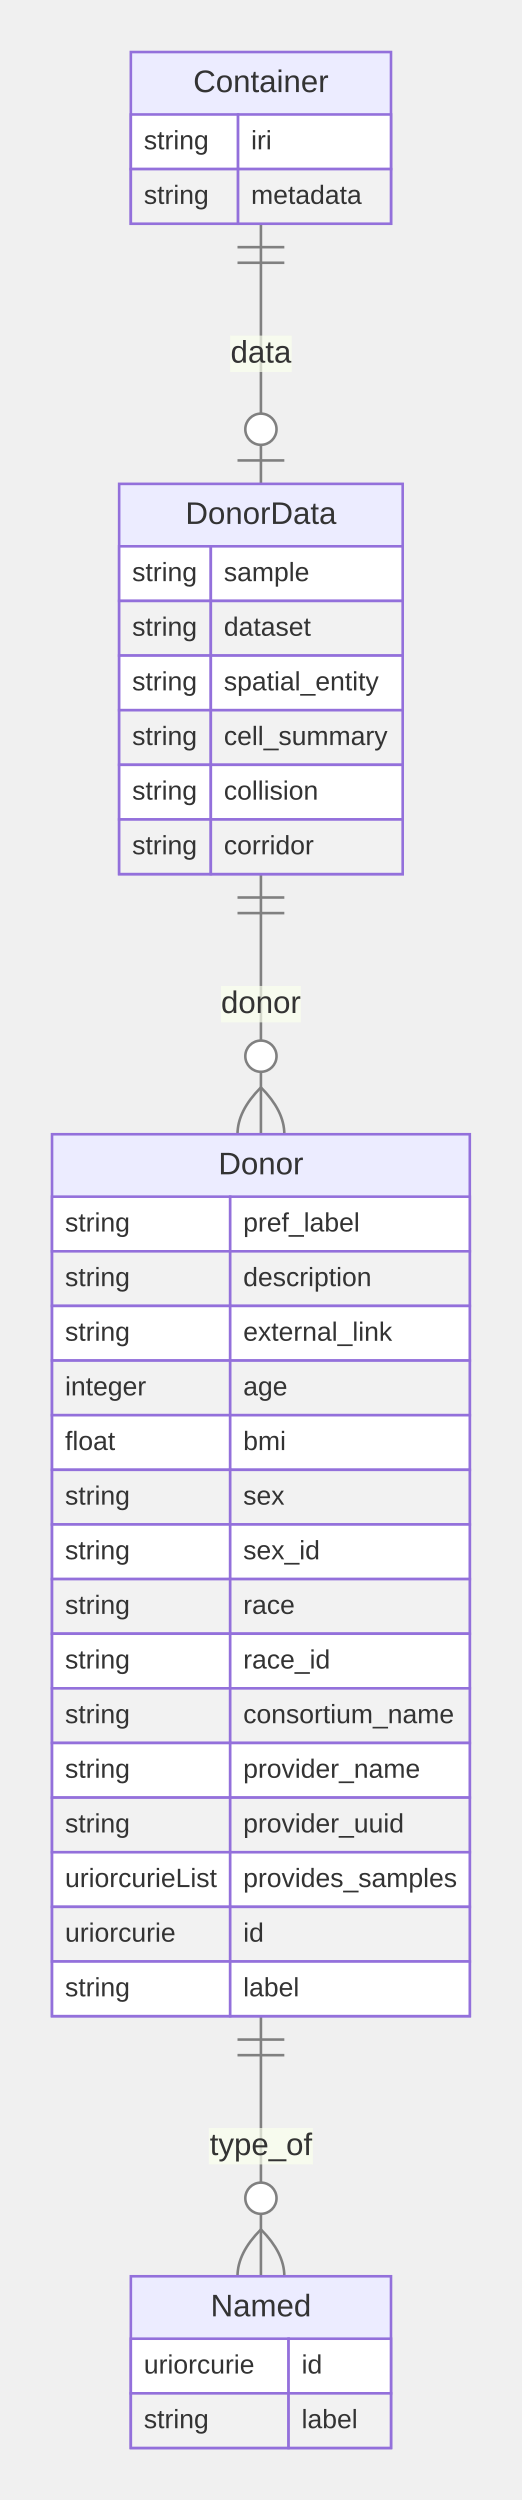
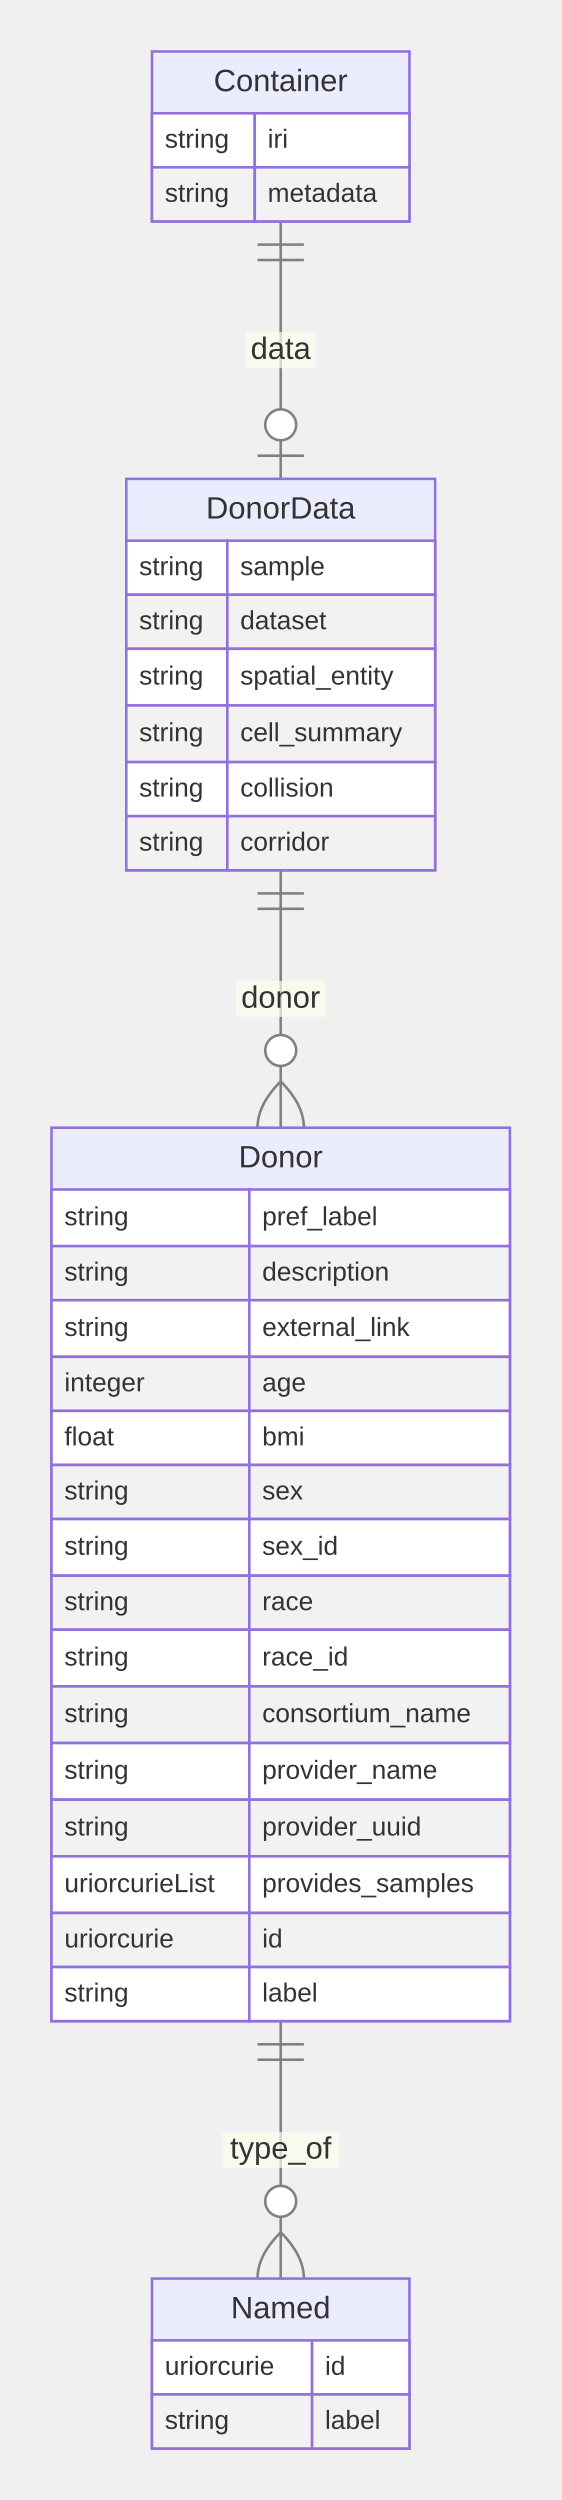
- <svg xmlns="http://www.w3.org/2000/svg" aria-roledescription="er" role="graphics-document document" viewBox="0 0 200.593 961" style="max-width: 200.593px; background-color: white;" width="100%" id="my-svg">
+ <svg xmlns="http://www.w3.org/2000/svg" aria-roledescription="er" role="graphics-document document" viewBox="0 0 218.05 971" style="max-width: 218.05px; background-color: white;" width="100%" id="my-svg">
  <style>#my-svg{font-family:"trebuchet ms",verdana,arial,sans-serif;font-size:16px;fill:#333;}#my-svg .error-icon{fill:#552222;}#my-svg .error-text{fill:#552222;stroke:#552222;}#my-svg .edge-thickness-normal{stroke-width:1px;}#my-svg .edge-thickness-thick{stroke-width:3.5px;}#my-svg .edge-pattern-solid{stroke-dasharray:0;}#my-svg .edge-thickness-invisible{stroke-width:0;fill:none;}#my-svg .edge-pattern-dashed{stroke-dasharray:3;}#my-svg .edge-pattern-dotted{stroke-dasharray:2;}#my-svg .marker{fill:#333333;stroke:#333333;}#my-svg .marker.cross{stroke:#333333;}#my-svg svg{font-family:"trebuchet ms",verdana,arial,sans-serif;font-size:16px;}#my-svg p{margin:0;}#my-svg .entityBox{fill:#ECECFF;stroke:#9370DB;}#my-svg .attributeBoxOdd{fill:#ffffff;stroke:#9370DB;}#my-svg .attributeBoxEven{fill:#f2f2f2;stroke:#9370DB;}#my-svg .relationshipLabelBox{fill:hsl(80, 100%, 96.275%);opacity:0.7;background-color:hsl(80, 100%, 96.275%);}#my-svg .relationshipLabelBox rect{opacity:0.5;}#my-svg .relationshipLine{stroke:#333333;}#my-svg .entityTitleText{text-anchor:middle;font-size:18px;fill:#333;}#my-svg #MD_PARENT_START{fill:#f5f5f5!important;stroke:#333333!important;stroke-width:1;}#my-svg #MD_PARENT_END{fill:#f5f5f5!important;stroke:#333333!important;stroke-width:1;}#my-svg :root{--mermaid-font-family:"trebuchet ms",verdana,arial,sans-serif;}</style>
  <g />
  <defs>
    <marker orient="auto" markerHeight="240" markerWidth="190" refY="7" refX="0" id="MD_PARENT_START">
      <path d="M 18,7 L9,13 L1,7 L9,1 Z" />
    </marker>
  </defs>
  <defs>
    <marker orient="auto" markerHeight="28" markerWidth="20" refY="7" refX="19" id="MD_PARENT_END">
      <path d="M 18,7 L9,13 L1,7 L9,1 Z" />
    </marker>
  </defs>
  <defs>
    <marker orient="auto" markerHeight="18" markerWidth="18" refY="9" refX="0" id="ONLY_ONE_START">
      <path d="M9,0 L9,18 M15,0 L15,18" fill="none" stroke="gray" />
    </marker>
  </defs>
  <defs>
    <marker orient="auto" markerHeight="18" markerWidth="18" refY="9" refX="18" id="ONLY_ONE_END">
      <path d="M3,0 L3,18 M9,0 L9,18" fill="none" stroke="gray" />
    </marker>
  </defs>
  <defs>
    <marker orient="auto" markerHeight="18" markerWidth="30" refY="9" refX="0" id="ZERO_OR_ONE_START">
      <circle r="6" cy="9" cx="21" fill="white" stroke="gray" />
      <path d="M9,0 L9,18" fill="none" stroke="gray" />
    </marker>
  </defs>
  <defs>
    <marker orient="auto" markerHeight="18" markerWidth="30" refY="9" refX="30" id="ZERO_OR_ONE_END">
      <circle r="6" cy="9" cx="9" fill="white" stroke="gray" />
      <path d="M21,0 L21,18" fill="none" stroke="gray" />
    </marker>
  </defs>
  <defs>
    <marker orient="auto" markerHeight="36" markerWidth="45" refY="18" refX="18" id="ONE_OR_MORE_START">
      <path d="M0,18 Q 18,0 36,18 Q 18,36 0,18 M42,9 L42,27" fill="none" stroke="gray" />
    </marker>
  </defs>
  <defs>
    <marker orient="auto" markerHeight="36" markerWidth="45" refY="18" refX="27" id="ONE_OR_MORE_END">
      <path d="M3,9 L3,27 M9,18 Q27,0 45,18 Q27,36 9,18" fill="none" stroke="gray" />
    </marker>
  </defs>
  <defs>
    <marker orient="auto" markerHeight="36" markerWidth="57" refY="18" refX="18" id="ZERO_OR_MORE_START">
      <circle r="6" cy="18" cx="48" fill="white" stroke="gray" />
      <path d="M0,18 Q18,0 36,18 Q18,36 0,18" fill="none" stroke="gray" />
    </marker>
  </defs>
  <defs>
    <marker orient="auto" markerHeight="36" markerWidth="57" refY="18" refX="39" id="ZERO_OR_MORE_END">
      <circle r="6" cy="18" cx="9" fill="white" stroke="gray" />
      <path d="M21,18 Q39,0 57,18 Q39,36 21,18" fill="none" stroke="gray" />
    </marker>
  </defs>
-   <path style="stroke: gray; fill: none;" marker-start="url(#ONLY_ONE_START)" marker-end="url(#ZERO_OR_ONE_END)" d="M100.297,86L100.297,94.333C100.297,102.667,100.297,119.333,100.297,136C100.297,152.667,100.297,169.333,100.297,177.667L100.297,186" class="er relationshipLine" />
-   <path style="stroke: gray; fill: none;" marker-start="url(#ONLY_ONE_START)" marker-end="url(#ZERO_OR_MORE_END)" d="M100.297,336L100.297,344.333C100.297,352.667,100.297,369.333,100.297,386C100.297,402.667,100.297,419.333,100.297,427.667L100.297,436" class="er relationshipLine" />
-   <path style="stroke: gray; fill: none;" marker-start="url(#ONLY_ONE_START)" marker-end="url(#ZERO_OR_MORE_END)" d="M100.297,775L100.297,783.333C100.297,791.667,100.297,808.333,100.297,825C100.297,841.667,100.297,858.333,100.297,866.667L100.297,875" class="er relationshipLine" />
-   <g transform="translate(50.29672,20 )" id="entity-Container-bc34fb32-8a75-5b81-936b-92374bf40296">
+   <path style="stroke: gray; fill: none;" marker-start="url(#ONLY_ONE_START)" marker-end="url(#ZERO_OR_ONE_END)" d="M109.025,86L109.025,94.333C109.025,102.667,109.025,119.333,109.025,136C109.025,152.667,109.025,169.333,109.025,177.667L109.025,186" class="er relationshipLine" />
+   <path style="stroke: gray; fill: none;" marker-start="url(#ONLY_ONE_START)" marker-end="url(#ZERO_OR_MORE_END)" d="M109.025,338L109.025,346.333C109.025,354.667,109.025,371.333,109.025,388C109.025,404.667,109.025,421.333,109.025,429.667L109.025,438" class="er relationshipLine" />
+   <path style="stroke: gray; fill: none;" marker-start="url(#ONLY_ONE_START)" marker-end="url(#ZERO_OR_MORE_END)" d="M109.025,785L109.025,793.333C109.025,801.667,109.025,818.333,109.025,835C109.025,851.667,109.025,868.333,109.025,876.667L109.025,885" class="er relationshipLine" />
+   <g transform="translate(59.02484,20 )" id="entity-Container-bc34fb32-8a75-5b81-936b-92374bf40296">
    <rect height="66" width="100" y="0" x="0" class="er entityBox" />
    <text style="dominant-baseline: middle; text-anchor: middle; font-size: 12px;" transform="translate(50,12)" y="0" x="0" id="text-entity-Container-bc34fb32-8a75-5b81-936b-92374bf40296" class="er entityLabel">Container</text>
-     <rect height="21" width="41.218" y="24" x="0" class="er attributeBoxOdd" />
+     <rect height="21" width="39.93" y="24" x="0" class="er attributeBoxOdd" />
    <text style="dominant-baseline: middle; font-size: 10.2px;" transform="translate(5,34.5)" y="0" x="0" id="text-entity-Container-bc34fb32-8a75-5b81-936b-92374bf40296-attr-1-type" class="er entityLabel">string</text>
-     <rect height="21" width="58.782" y="24" x="41.218" class="er attributeBoxOdd" />
-     <text style="dominant-baseline: middle; font-size: 10.2px;" transform="translate(46.21776,34.5)" y="0" x="0" id="text-entity-Container-bc34fb32-8a75-5b81-936b-92374bf40296-attr-1-name" class="er entityLabel">iri</text>
-     <rect height="21" width="41.218" y="45" x="0" class="er attributeBoxEven" />
+     <rect height="21" width="60.07" y="24" x="39.93" class="er attributeBoxOdd" />
+     <text style="dominant-baseline: middle; font-size: 10.2px;" transform="translate(44.92969,34.5)" y="0" x="0" id="text-entity-Container-bc34fb32-8a75-5b81-936b-92374bf40296-attr-1-name" class="er entityLabel">iri</text>
+     <rect height="21" width="39.93" y="45" x="0" class="er attributeBoxEven" />
    <text style="dominant-baseline: middle; font-size: 10.2px;" transform="translate(5,55.5)" y="0" x="0" id="text-entity-Container-bc34fb32-8a75-5b81-936b-92374bf40296-attr-2-type" class="er entityLabel">string</text>
-     <rect height="21" width="58.782" y="45" x="41.218" class="er attributeBoxEven" />
-     <text style="dominant-baseline: middle; font-size: 10.2px;" transform="translate(46.21776,55.5)" y="0" x="0" id="text-entity-Container-bc34fb32-8a75-5b81-936b-92374bf40296-attr-2-name" class="er entityLabel">metadata</text>
+     <rect height="21" width="60.07" y="45" x="39.93" class="er attributeBoxEven" />
+     <text style="dominant-baseline: middle; font-size: 10.2px;" transform="translate(44.92969,55.5)" y="0" x="0" id="text-entity-Container-bc34fb32-8a75-5b81-936b-92374bf40296-attr-2-name" class="er entityLabel">metadata</text>
  </g>
-   <g transform="translate(45.8026,186 )" id="entity-DonorData-0d23467d-362f-5298-bedd-39dfe035d40c">
-     <rect height="150" width="108.988" y="0" x="0" class="er entityBox" />
-     <text style="dominant-baseline: middle; text-anchor: middle; font-size: 12px;" transform="translate(54.49413,12)" y="0" x="0" id="text-entity-DonorData-0d23467d-362f-5298-bedd-39dfe035d40c" class="er entityLabel">DonorData</text>
-     <rect height="21" width="35.246" y="24" x="0" class="er attributeBoxOdd" />
+   <g transform="translate(49.04828,186 )" id="entity-DonorData-0d23467d-362f-5298-bedd-39dfe035d40c">
+     <rect height="152" width="119.953" y="0" x="0" class="er entityBox" />
+     <text style="dominant-baseline: middle; text-anchor: middle; font-size: 12px;" transform="translate(59.97656,12)" y="0" x="0" id="text-entity-DonorData-0d23467d-362f-5298-bedd-39dfe035d40c" class="er entityLabel">DonorData</text>
+     <rect height="21" width="39.25" y="24" x="0" class="er attributeBoxOdd" />
    <text style="dominant-baseline: middle; font-size: 10.2px;" transform="translate(5,34.5)" y="0" x="0" id="text-entity-DonorData-0d23467d-362f-5298-bedd-39dfe035d40c-attr-1-type" class="er entityLabel">string</text>
-     <rect height="21" width="73.742" y="24" x="35.246" class="er attributeBoxOdd" />
-     <text style="dominant-baseline: middle; font-size: 10.2px;" transform="translate(40.24582,34.5)" y="0" x="0" id="text-entity-DonorData-0d23467d-362f-5298-bedd-39dfe035d40c-attr-1-name" class="er entityLabel">sample</text>
-     <rect height="21" width="35.246" y="45" x="0" class="er attributeBoxEven" />
+     <rect height="21" width="80.703" y="24" x="39.25" class="er attributeBoxOdd" />
+     <text style="dominant-baseline: middle; font-size: 10.2px;" transform="translate(44.25,34.5)" y="0" x="0" id="text-entity-DonorData-0d23467d-362f-5298-bedd-39dfe035d40c-attr-1-name" class="er entityLabel">sample</text>
+     <rect height="21" width="39.25" y="45" x="0" class="er attributeBoxEven" />
    <text style="dominant-baseline: middle; font-size: 10.2px;" transform="translate(5,55.5)" y="0" x="0" id="text-entity-DonorData-0d23467d-362f-5298-bedd-39dfe035d40c-attr-2-type" class="er entityLabel">string</text>
-     <rect height="21" width="73.742" y="45" x="35.246" class="er attributeBoxEven" />
-     <text style="dominant-baseline: middle; font-size: 10.2px;" transform="translate(40.24582,55.5)" y="0" x="0" id="text-entity-DonorData-0d23467d-362f-5298-bedd-39dfe035d40c-attr-2-name" class="er entityLabel">dataset</text>
-     <rect height="21" width="35.246" y="66" x="0" class="er attributeBoxOdd" />
-     <text style="dominant-baseline: middle; font-size: 10.2px;" transform="translate(5,76.5)" y="0" x="0" id="text-entity-DonorData-0d23467d-362f-5298-bedd-39dfe035d40c-attr-3-type" class="er entityLabel">string</text>
-     <rect height="21" width="73.742" y="66" x="35.246" class="er attributeBoxOdd" />
-     <text style="dominant-baseline: middle; font-size: 10.2px;" transform="translate(40.24582,76.5)" y="0" x="0" id="text-entity-DonorData-0d23467d-362f-5298-bedd-39dfe035d40c-attr-3-name" class="er entityLabel">spatial_entity</text>
-     <rect height="21" width="35.246" y="87" x="0" class="er attributeBoxEven" />
-     <text style="dominant-baseline: middle; font-size: 10.2px;" transform="translate(5,97.5)" y="0" x="0" id="text-entity-DonorData-0d23467d-362f-5298-bedd-39dfe035d40c-attr-4-type" class="er entityLabel">string</text>
-     <rect height="21" width="73.742" y="87" x="35.246" class="er attributeBoxEven" />
-     <text style="dominant-baseline: middle; font-size: 10.2px;" transform="translate(40.24582,97.5)" y="0" x="0" id="text-entity-DonorData-0d23467d-362f-5298-bedd-39dfe035d40c-attr-4-name" class="er entityLabel">cell_summary</text>
-     <rect height="21" width="35.246" y="108" x="0" class="er attributeBoxOdd" />
-     <text style="dominant-baseline: middle; font-size: 10.2px;" transform="translate(5,118.5)" y="0" x="0" id="text-entity-DonorData-0d23467d-362f-5298-bedd-39dfe035d40c-attr-5-type" class="er entityLabel">string</text>
-     <rect height="21" width="73.742" y="108" x="35.246" class="er attributeBoxOdd" />
-     <text style="dominant-baseline: middle; font-size: 10.2px;" transform="translate(40.24582,118.5)" y="0" x="0" id="text-entity-DonorData-0d23467d-362f-5298-bedd-39dfe035d40c-attr-5-name" class="er entityLabel">collision</text>
-     <rect height="21" width="35.246" y="129" x="0" class="er attributeBoxEven" />
-     <text style="dominant-baseline: middle; font-size: 10.2px;" transform="translate(5,139.5)" y="0" x="0" id="text-entity-DonorData-0d23467d-362f-5298-bedd-39dfe035d40c-attr-6-type" class="er entityLabel">string</text>
-     <rect height="21" width="73.742" y="129" x="35.246" class="er attributeBoxEven" />
-     <text style="dominant-baseline: middle; font-size: 10.2px;" transform="translate(40.24582,139.5)" y="0" x="0" id="text-entity-DonorData-0d23467d-362f-5298-bedd-39dfe035d40c-attr-6-name" class="er entityLabel">corridor</text>
+     <rect height="21" width="80.703" y="45" x="39.25" class="er attributeBoxEven" />
+     <text style="dominant-baseline: middle; font-size: 10.2px;" transform="translate(44.25,55.5)" y="0" x="0" id="text-entity-DonorData-0d23467d-362f-5298-bedd-39dfe035d40c-attr-2-name" class="er entityLabel">dataset</text>
+     <rect height="22" width="39.25" y="66" x="0" class="er attributeBoxOdd" />
+     <text style="dominant-baseline: middle; font-size: 10.2px;" transform="translate(5,77)" y="0" x="0" id="text-entity-DonorData-0d23467d-362f-5298-bedd-39dfe035d40c-attr-3-type" class="er entityLabel">string</text>
+     <rect height="22" width="80.703" y="66" x="39.25" class="er attributeBoxOdd" />
+     <text style="dominant-baseline: middle; font-size: 10.2px;" transform="translate(44.25,77)" y="0" x="0" id="text-entity-DonorData-0d23467d-362f-5298-bedd-39dfe035d40c-attr-3-name" class="er entityLabel">spatial_entity</text>
+     <rect height="22" width="39.25" y="88" x="0" class="er attributeBoxEven" />
+     <text style="dominant-baseline: middle; font-size: 10.2px;" transform="translate(5,99)" y="0" x="0" id="text-entity-DonorData-0d23467d-362f-5298-bedd-39dfe035d40c-attr-4-type" class="er entityLabel">string</text>
+     <rect height="22" width="80.703" y="88" x="39.25" class="er attributeBoxEven" />
+     <text style="dominant-baseline: middle; font-size: 10.2px;" transform="translate(44.25,99)" y="0" x="0" id="text-entity-DonorData-0d23467d-362f-5298-bedd-39dfe035d40c-attr-4-name" class="er entityLabel">cell_summary</text>
+     <rect height="21" width="39.25" y="110" x="0" class="er attributeBoxOdd" />
+     <text style="dominant-baseline: middle; font-size: 10.2px;" transform="translate(5,120.5)" y="0" x="0" id="text-entity-DonorData-0d23467d-362f-5298-bedd-39dfe035d40c-attr-5-type" class="er entityLabel">string</text>
+     <rect height="21" width="80.703" y="110" x="39.25" class="er attributeBoxOdd" />
+     <text style="dominant-baseline: middle; font-size: 10.2px;" transform="translate(44.25,120.5)" y="0" x="0" id="text-entity-DonorData-0d23467d-362f-5298-bedd-39dfe035d40c-attr-5-name" class="er entityLabel">collision</text>
+     <rect height="21" width="39.25" y="131" x="0" class="er attributeBoxEven" />
+     <text style="dominant-baseline: middle; font-size: 10.2px;" transform="translate(5,141.5)" y="0" x="0" id="text-entity-DonorData-0d23467d-362f-5298-bedd-39dfe035d40c-attr-6-type" class="er entityLabel">string</text>
+     <rect height="21" width="80.703" y="131" x="39.25" class="er attributeBoxEven" />
+     <text style="dominant-baseline: middle; font-size: 10.2px;" transform="translate(44.25,141.5)" y="0" x="0" id="text-entity-DonorData-0d23467d-362f-5298-bedd-39dfe035d40c-attr-6-name" class="er entityLabel">corridor</text>
  </g>
-   <g transform="translate(20,436 )" id="entity-Donor-154b7bca-042d-506b-8666-2d01b6e0a138">
-     <rect height="339" width="160.593" y="0" x="0" class="er entityBox" />
-     <text style="dominant-baseline: middle; text-anchor: middle; font-size: 12px;" transform="translate(80.29672,12)" y="0" x="0" id="text-entity-Donor-154b7bca-042d-506b-8666-2d01b6e0a138" class="er entityLabel">Donor</text>
-     <rect height="21" width="68.484" y="24" x="0" class="er attributeBoxOdd" />
-     <text style="dominant-baseline: middle; font-size: 10.2px;" transform="translate(5,34.5)" y="0" x="0" id="text-entity-Donor-154b7bca-042d-506b-8666-2d01b6e0a138-attr-1-type" class="er entityLabel">string</text>
-     <rect height="21" width="92.109" y="24" x="68.484" class="er attributeBoxOdd" />
-     <text style="dominant-baseline: middle; font-size: 10.2px;" transform="translate(73.48407,34.5)" y="0" x="0" id="text-entity-Donor-154b7bca-042d-506b-8666-2d01b6e0a138-attr-1-name" class="er entityLabel">pref_label</text>
-     <rect height="21" width="68.484" y="45" x="0" class="er attributeBoxEven" />
-     <text style="dominant-baseline: middle; font-size: 10.2px;" transform="translate(5,55.5)" y="0" x="0" id="text-entity-Donor-154b7bca-042d-506b-8666-2d01b6e0a138-attr-2-type" class="er entityLabel">string</text>
-     <rect height="21" width="92.109" y="45" x="68.484" class="er attributeBoxEven" />
-     <text style="dominant-baseline: middle; font-size: 10.2px;" transform="translate(73.48407,55.5)" y="0" x="0" id="text-entity-Donor-154b7bca-042d-506b-8666-2d01b6e0a138-attr-2-name" class="er entityLabel">description</text>
-     <rect height="21" width="68.484" y="66" x="0" class="er attributeBoxOdd" />
-     <text style="dominant-baseline: middle; font-size: 10.2px;" transform="translate(5,76.5)" y="0" x="0" id="text-entity-Donor-154b7bca-042d-506b-8666-2d01b6e0a138-attr-3-type" class="er entityLabel">string</text>
-     <rect height="21" width="92.109" y="66" x="68.484" class="er attributeBoxOdd" />
-     <text style="dominant-baseline: middle; font-size: 10.2px;" transform="translate(73.48407,76.5)" y="0" x="0" id="text-entity-Donor-154b7bca-042d-506b-8666-2d01b6e0a138-attr-3-name" class="er entityLabel">external_link</text>
-     <rect height="21" width="68.484" y="87" x="0" class="er attributeBoxEven" />
-     <text style="dominant-baseline: middle; font-size: 10.2px;" transform="translate(5,97.5)" y="0" x="0" id="text-entity-Donor-154b7bca-042d-506b-8666-2d01b6e0a138-attr-4-type" class="er entityLabel">integer</text>
-     <rect height="21" width="92.109" y="87" x="68.484" class="er attributeBoxEven" />
-     <text style="dominant-baseline: middle; font-size: 10.2px;" transform="translate(73.48407,97.5)" y="0" x="0" id="text-entity-Donor-154b7bca-042d-506b-8666-2d01b6e0a138-attr-4-name" class="er entityLabel">age</text>
-     <rect height="21" width="68.484" y="108" x="0" class="er attributeBoxOdd" />
-     <text style="dominant-baseline: middle; font-size: 10.2px;" transform="translate(5,118.5)" y="0" x="0" id="text-entity-Donor-154b7bca-042d-506b-8666-2d01b6e0a138-attr-5-type" class="er entityLabel">float</text>
-     <rect height="21" width="92.109" y="108" x="68.484" class="er attributeBoxOdd" />
-     <text style="dominant-baseline: middle; font-size: 10.2px;" transform="translate(73.48407,118.5)" y="0" x="0" id="text-entity-Donor-154b7bca-042d-506b-8666-2d01b6e0a138-attr-5-name" class="er entityLabel">bmi</text>
-     <rect height="21" width="68.484" y="129" x="0" class="er attributeBoxEven" />
-     <text style="dominant-baseline: middle; font-size: 10.2px;" transform="translate(5,139.5)" y="0" x="0" id="text-entity-Donor-154b7bca-042d-506b-8666-2d01b6e0a138-attr-6-type" class="er entityLabel">string</text>
-     <rect height="21" width="92.109" y="129" x="68.484" class="er attributeBoxEven" />
-     <text style="dominant-baseline: middle; font-size: 10.2px;" transform="translate(73.48407,139.5)" y="0" x="0" id="text-entity-Donor-154b7bca-042d-506b-8666-2d01b6e0a138-attr-6-name" class="er entityLabel">sex</text>
-     <rect height="21" width="68.484" y="150" x="0" class="er attributeBoxOdd" />
-     <text style="dominant-baseline: middle; font-size: 10.2px;" transform="translate(5,160.5)" y="0" x="0" id="text-entity-Donor-154b7bca-042d-506b-8666-2d01b6e0a138-attr-7-type" class="er entityLabel">string</text>
-     <rect height="21" width="92.109" y="150" x="68.484" class="er attributeBoxOdd" />
-     <text style="dominant-baseline: middle; font-size: 10.2px;" transform="translate(73.48407,160.5)" y="0" x="0" id="text-entity-Donor-154b7bca-042d-506b-8666-2d01b6e0a138-attr-7-name" class="er entityLabel">sex_id</text>
-     <rect height="21" width="68.484" y="171" x="0" class="er attributeBoxEven" />
-     <text style="dominant-baseline: middle; font-size: 10.2px;" transform="translate(5,181.5)" y="0" x="0" id="text-entity-Donor-154b7bca-042d-506b-8666-2d01b6e0a138-attr-8-type" class="er entityLabel">string</text>
-     <rect height="21" width="92.109" y="171" x="68.484" class="er attributeBoxEven" />
-     <text style="dominant-baseline: middle; font-size: 10.2px;" transform="translate(73.48407,181.5)" y="0" x="0" id="text-entity-Donor-154b7bca-042d-506b-8666-2d01b6e0a138-attr-8-name" class="er entityLabel">race</text>
-     <rect height="21" width="68.484" y="192" x="0" class="er attributeBoxOdd" />
-     <text style="dominant-baseline: middle; font-size: 10.2px;" transform="translate(5,202.5)" y="0" x="0" id="text-entity-Donor-154b7bca-042d-506b-8666-2d01b6e0a138-attr-9-type" class="er entityLabel">string</text>
-     <rect height="21" width="92.109" y="192" x="68.484" class="er attributeBoxOdd" />
-     <text style="dominant-baseline: middle; font-size: 10.2px;" transform="translate(73.48407,202.5)" y="0" x="0" id="text-entity-Donor-154b7bca-042d-506b-8666-2d01b6e0a138-attr-9-name" class="er entityLabel">race_id</text>
-     <rect height="21" width="68.484" y="213" x="0" class="er attributeBoxEven" />
-     <text style="dominant-baseline: middle; font-size: 10.2px;" transform="translate(5,223.5)" y="0" x="0" id="text-entity-Donor-154b7bca-042d-506b-8666-2d01b6e0a138-attr-10-type" class="er entityLabel">string</text>
-     <rect height="21" width="92.109" y="213" x="68.484" class="er attributeBoxEven" />
-     <text style="dominant-baseline: middle; font-size: 10.2px;" transform="translate(73.48407,223.5)" y="0" x="0" id="text-entity-Donor-154b7bca-042d-506b-8666-2d01b6e0a138-attr-10-name" class="er entityLabel">consortium_name</text>
-     <rect height="21" width="68.484" y="234" x="0" class="er attributeBoxOdd" />
-     <text style="dominant-baseline: middle; font-size: 10.2px;" transform="translate(5,244.5)" y="0" x="0" id="text-entity-Donor-154b7bca-042d-506b-8666-2d01b6e0a138-attr-11-type" class="er entityLabel">string</text>
-     <rect height="21" width="92.109" y="234" x="68.484" class="er attributeBoxOdd" />
-     <text style="dominant-baseline: middle; font-size: 10.2px;" transform="translate(73.48407,244.5)" y="0" x="0" id="text-entity-Donor-154b7bca-042d-506b-8666-2d01b6e0a138-attr-11-name" class="er entityLabel">provider_name</text>
-     <rect height="21" width="68.484" y="255" x="0" class="er attributeBoxEven" />
-     <text style="dominant-baseline: middle; font-size: 10.2px;" transform="translate(5,265.5)" y="0" x="0" id="text-entity-Donor-154b7bca-042d-506b-8666-2d01b6e0a138-attr-12-type" class="er entityLabel">string</text>
-     <rect height="21" width="92.109" y="255" x="68.484" class="er attributeBoxEven" />
-     <text style="dominant-baseline: middle; font-size: 10.2px;" transform="translate(73.48407,265.5)" y="0" x="0" id="text-entity-Donor-154b7bca-042d-506b-8666-2d01b6e0a138-attr-12-name" class="er entityLabel">provider_uuid</text>
-     <rect height="21" width="68.484" y="276" x="0" class="er attributeBoxOdd" />
-     <text style="dominant-baseline: middle; font-size: 10.2px;" transform="translate(5,286.5)" y="0" x="0" id="text-entity-Donor-154b7bca-042d-506b-8666-2d01b6e0a138-attr-13-type" class="er entityLabel">uriorcurieList</text>
-     <rect height="21" width="92.109" y="276" x="68.484" class="er attributeBoxOdd" />
-     <text style="dominant-baseline: middle; font-size: 10.2px;" transform="translate(73.48407,286.5)" y="0" x="0" id="text-entity-Donor-154b7bca-042d-506b-8666-2d01b6e0a138-attr-13-name" class="er entityLabel">provides_samples</text>
-     <rect height="21" width="68.484" y="297" x="0" class="er attributeBoxEven" />
-     <text style="dominant-baseline: middle; font-size: 10.2px;" transform="translate(5,307.5)" y="0" x="0" id="text-entity-Donor-154b7bca-042d-506b-8666-2d01b6e0a138-attr-14-type" class="er entityLabel">uriorcurie</text>
-     <rect height="21" width="92.109" y="297" x="68.484" class="er attributeBoxEven" />
-     <text style="dominant-baseline: middle; font-size: 10.2px;" transform="translate(73.48407,307.5)" y="0" x="0" id="text-entity-Donor-154b7bca-042d-506b-8666-2d01b6e0a138-attr-14-name" class="er entityLabel">id</text>
-     <rect height="21" width="68.484" y="318" x="0" class="er attributeBoxOdd" />
-     <text style="dominant-baseline: middle; font-size: 10.2px;" transform="translate(5,328.5)" y="0" x="0" id="text-entity-Donor-154b7bca-042d-506b-8666-2d01b6e0a138-attr-15-type" class="er entityLabel">string</text>
-     <rect height="21" width="92.109" y="318" x="68.484" class="er attributeBoxOdd" />
-     <text style="dominant-baseline: middle; font-size: 10.2px;" transform="translate(73.48407,328.5)" y="0" x="0" id="text-entity-Donor-154b7bca-042d-506b-8666-2d01b6e0a138-attr-15-name" class="er entityLabel">label</text>
+   <g transform="translate(20,438 )" id="entity-Donor-154b7bca-042d-506b-8666-2d01b6e0a138">
+     <rect height="347" width="178.05" y="0" x="0" class="er entityBox" />
+     <text style="dominant-baseline: middle; text-anchor: middle; font-size: 12px;" transform="translate(89.02484,12)" y="0" x="0" id="text-entity-Donor-154b7bca-042d-506b-8666-2d01b6e0a138" class="er entityLabel">Donor</text>
+     <rect height="22" width="76.831" y="24" x="0" class="er attributeBoxOdd" />
+     <text style="dominant-baseline: middle; font-size: 10.2px;" transform="translate(5,35)" y="0" x="0" id="text-entity-Donor-154b7bca-042d-506b-8666-2d01b6e0a138-attr-1-type" class="er entityLabel">string</text>
+     <rect height="22" width="101.219" y="24" x="76.831" class="er attributeBoxOdd" />
+     <text style="dominant-baseline: middle; font-size: 10.2px;" transform="translate(81.83093,35)" y="0" x="0" id="text-entity-Donor-154b7bca-042d-506b-8666-2d01b6e0a138-attr-1-name" class="er entityLabel">pref_label</text>
+     <rect height="21" width="76.831" y="46" x="0" class="er attributeBoxEven" />
+     <text style="dominant-baseline: middle; font-size: 10.2px;" transform="translate(5,56.5)" y="0" x="0" id="text-entity-Donor-154b7bca-042d-506b-8666-2d01b6e0a138-attr-2-type" class="er entityLabel">string</text>
+     <rect height="21" width="101.219" y="46" x="76.831" class="er attributeBoxEven" />
+     <text style="dominant-baseline: middle; font-size: 10.2px;" transform="translate(81.83093,56.5)" y="0" x="0" id="text-entity-Donor-154b7bca-042d-506b-8666-2d01b6e0a138-attr-2-name" class="er entityLabel">description</text>
+     <rect height="22" width="76.831" y="67" x="0" class="er attributeBoxOdd" />
+     <text style="dominant-baseline: middle; font-size: 10.2px;" transform="translate(5,78)" y="0" x="0" id="text-entity-Donor-154b7bca-042d-506b-8666-2d01b6e0a138-attr-3-type" class="er entityLabel">string</text>
+     <rect height="22" width="101.219" y="67" x="76.831" class="er attributeBoxOdd" />
+     <text style="dominant-baseline: middle; font-size: 10.2px;" transform="translate(81.83093,78)" y="0" x="0" id="text-entity-Donor-154b7bca-042d-506b-8666-2d01b6e0a138-attr-3-name" class="er entityLabel">external_link</text>
+     <rect height="21" width="76.831" y="89" x="0" class="er attributeBoxEven" />
+     <text style="dominant-baseline: middle; font-size: 10.2px;" transform="translate(5,99.5)" y="0" x="0" id="text-entity-Donor-154b7bca-042d-506b-8666-2d01b6e0a138-attr-4-type" class="er entityLabel">integer</text>
+     <rect height="21" width="101.219" y="89" x="76.831" class="er attributeBoxEven" />
+     <text style="dominant-baseline: middle; font-size: 10.2px;" transform="translate(81.83093,99.5)" y="0" x="0" id="text-entity-Donor-154b7bca-042d-506b-8666-2d01b6e0a138-attr-4-name" class="er entityLabel">age</text>
+     <rect height="21" width="76.831" y="110" x="0" class="er attributeBoxOdd" />
+     <text style="dominant-baseline: middle; font-size: 10.2px;" transform="translate(5,120.5)" y="0" x="0" id="text-entity-Donor-154b7bca-042d-506b-8666-2d01b6e0a138-attr-5-type" class="er entityLabel">float</text>
+     <rect height="21" width="101.219" y="110" x="76.831" class="er attributeBoxOdd" />
+     <text style="dominant-baseline: middle; font-size: 10.2px;" transform="translate(81.83093,120.5)" y="0" x="0" id="text-entity-Donor-154b7bca-042d-506b-8666-2d01b6e0a138-attr-5-name" class="er entityLabel">bmi</text>
+     <rect height="21" width="76.831" y="131" x="0" class="er attributeBoxEven" />
+     <text style="dominant-baseline: middle; font-size: 10.2px;" transform="translate(5,141.5)" y="0" x="0" id="text-entity-Donor-154b7bca-042d-506b-8666-2d01b6e0a138-attr-6-type" class="er entityLabel">string</text>
+     <rect height="21" width="101.219" y="131" x="76.831" class="er attributeBoxEven" />
+     <text style="dominant-baseline: middle; font-size: 10.2px;" transform="translate(81.83093,141.5)" y="0" x="0" id="text-entity-Donor-154b7bca-042d-506b-8666-2d01b6e0a138-attr-6-name" class="er entityLabel">sex</text>
+     <rect height="22" width="76.831" y="152" x="0" class="er attributeBoxOdd" />
+     <text style="dominant-baseline: middle; font-size: 10.2px;" transform="translate(5,163)" y="0" x="0" id="text-entity-Donor-154b7bca-042d-506b-8666-2d01b6e0a138-attr-7-type" class="er entityLabel">string</text>
+     <rect height="22" width="101.219" y="152" x="76.831" class="er attributeBoxOdd" />
+     <text style="dominant-baseline: middle; font-size: 10.2px;" transform="translate(81.83093,163)" y="0" x="0" id="text-entity-Donor-154b7bca-042d-506b-8666-2d01b6e0a138-attr-7-name" class="er entityLabel">sex_id</text>
+     <rect height="21" width="76.831" y="174" x="0" class="er attributeBoxEven" />
+     <text style="dominant-baseline: middle; font-size: 10.2px;" transform="translate(5,184.5)" y="0" x="0" id="text-entity-Donor-154b7bca-042d-506b-8666-2d01b6e0a138-attr-8-type" class="er entityLabel">string</text>
+     <rect height="21" width="101.219" y="174" x="76.831" class="er attributeBoxEven" />
+     <text style="dominant-baseline: middle; font-size: 10.2px;" transform="translate(81.83093,184.5)" y="0" x="0" id="text-entity-Donor-154b7bca-042d-506b-8666-2d01b6e0a138-attr-8-name" class="er entityLabel">race</text>
+     <rect height="22" width="76.831" y="195" x="0" class="er attributeBoxOdd" />
+     <text style="dominant-baseline: middle; font-size: 10.2px;" transform="translate(5,206)" y="0" x="0" id="text-entity-Donor-154b7bca-042d-506b-8666-2d01b6e0a138-attr-9-type" class="er entityLabel">string</text>
+     <rect height="22" width="101.219" y="195" x="76.831" class="er attributeBoxOdd" />
+     <text style="dominant-baseline: middle; font-size: 10.2px;" transform="translate(81.83093,206)" y="0" x="0" id="text-entity-Donor-154b7bca-042d-506b-8666-2d01b6e0a138-attr-9-name" class="er entityLabel">race_id</text>
+     <rect height="22" width="76.831" y="217" x="0" class="er attributeBoxEven" />
+     <text style="dominant-baseline: middle; font-size: 10.2px;" transform="translate(5,228)" y="0" x="0" id="text-entity-Donor-154b7bca-042d-506b-8666-2d01b6e0a138-attr-10-type" class="er entityLabel">string</text>
+     <rect height="22" width="101.219" y="217" x="76.831" class="er attributeBoxEven" />
+     <text style="dominant-baseline: middle; font-size: 10.2px;" transform="translate(81.83093,228)" y="0" x="0" id="text-entity-Donor-154b7bca-042d-506b-8666-2d01b6e0a138-attr-10-name" class="er entityLabel">consortium_name</text>
+     <rect height="22" width="76.831" y="239" x="0" class="er attributeBoxOdd" />
+     <text style="dominant-baseline: middle; font-size: 10.2px;" transform="translate(5,250)" y="0" x="0" id="text-entity-Donor-154b7bca-042d-506b-8666-2d01b6e0a138-attr-11-type" class="er entityLabel">string</text>
+     <rect height="22" width="101.219" y="239" x="76.831" class="er attributeBoxOdd" />
+     <text style="dominant-baseline: middle; font-size: 10.2px;" transform="translate(81.83093,250)" y="0" x="0" id="text-entity-Donor-154b7bca-042d-506b-8666-2d01b6e0a138-attr-11-name" class="er entityLabel">provider_name</text>
+     <rect height="22" width="76.831" y="261" x="0" class="er attributeBoxEven" />
+     <text style="dominant-baseline: middle; font-size: 10.2px;" transform="translate(5,272)" y="0" x="0" id="text-entity-Donor-154b7bca-042d-506b-8666-2d01b6e0a138-attr-12-type" class="er entityLabel">string</text>
+     <rect height="22" width="101.219" y="261" x="76.831" class="er attributeBoxEven" />
+     <text style="dominant-baseline: middle; font-size: 10.2px;" transform="translate(81.83093,272)" y="0" x="0" id="text-entity-Donor-154b7bca-042d-506b-8666-2d01b6e0a138-attr-12-name" class="er entityLabel">provider_uuid</text>
+     <rect height="22" width="76.831" y="283" x="0" class="er attributeBoxOdd" />
+     <text style="dominant-baseline: middle; font-size: 10.2px;" transform="translate(5,294)" y="0" x="0" id="text-entity-Donor-154b7bca-042d-506b-8666-2d01b6e0a138-attr-13-type" class="er entityLabel">uriorcurieList</text>
+     <rect height="22" width="101.219" y="283" x="76.831" class="er attributeBoxOdd" />
+     <text style="dominant-baseline: middle; font-size: 10.2px;" transform="translate(81.83093,294)" y="0" x="0" id="text-entity-Donor-154b7bca-042d-506b-8666-2d01b6e0a138-attr-13-name" class="er entityLabel">provides_samples</text>
+     <rect height="21" width="76.831" y="305" x="0" class="er attributeBoxEven" />
+     <text style="dominant-baseline: middle; font-size: 10.2px;" transform="translate(5,315.5)" y="0" x="0" id="text-entity-Donor-154b7bca-042d-506b-8666-2d01b6e0a138-attr-14-type" class="er entityLabel">uriorcurie</text>
+     <rect height="21" width="101.219" y="305" x="76.831" class="er attributeBoxEven" />
+     <text style="dominant-baseline: middle; font-size: 10.2px;" transform="translate(81.83093,315.5)" y="0" x="0" id="text-entity-Donor-154b7bca-042d-506b-8666-2d01b6e0a138-attr-14-name" class="er entityLabel">id</text>
+     <rect height="21" width="76.831" y="326" x="0" class="er attributeBoxOdd" />
+     <text style="dominant-baseline: middle; font-size: 10.2px;" transform="translate(5,336.5)" y="0" x="0" id="text-entity-Donor-154b7bca-042d-506b-8666-2d01b6e0a138-attr-15-type" class="er entityLabel">string</text>
+     <rect height="21" width="101.219" y="326" x="76.831" class="er attributeBoxOdd" />
+     <text style="dominant-baseline: middle; font-size: 10.2px;" transform="translate(81.83093,336.5)" y="0" x="0" id="text-entity-Donor-154b7bca-042d-506b-8666-2d01b6e0a138-attr-15-name" class="er entityLabel">label</text>
  </g>
-   <g transform="translate(50.29672,875 )" id="entity-Named-527792da-945b-57c2-aece-6a504f46f916">
+   <g transform="translate(59.02484,885 )" id="entity-Named-527792da-945b-57c2-aece-6a504f46f916">
    <rect height="66" width="100" y="0" x="0" class="er entityBox" />
    <text style="dominant-baseline: middle; text-anchor: middle; font-size: 12px;" transform="translate(50,12)" y="0" x="0" id="text-entity-Named-527792da-945b-57c2-aece-6a504f46f916" class="er entityLabel">Named</text>
-     <rect height="21" width="60.632" y="24" x="0" class="er attributeBoxOdd" />
+     <rect height="21" width="62.195" y="24" x="0" class="er attributeBoxOdd" />
    <text style="dominant-baseline: middle; font-size: 10.2px;" transform="translate(5,34.5)" y="0" x="0" id="text-entity-Named-527792da-945b-57c2-aece-6a504f46f916-attr-1-type" class="er entityLabel">uriorcurie</text>
-     <rect height="21" width="39.368" y="24" x="60.632" class="er attributeBoxOdd" />
-     <text style="dominant-baseline: middle; font-size: 10.2px;" transform="translate(65.63206,34.5)" y="0" x="0" id="text-entity-Named-527792da-945b-57c2-aece-6a504f46f916-attr-1-name" class="er entityLabel">id</text>
-     <rect height="21" width="60.632" y="45" x="0" class="er attributeBoxEven" />
+     <rect height="21" width="37.805" y="24" x="62.195" class="er attributeBoxOdd" />
+     <text style="dominant-baseline: middle; font-size: 10.2px;" transform="translate(67.19531,34.5)" y="0" x="0" id="text-entity-Named-527792da-945b-57c2-aece-6a504f46f916-attr-1-name" class="er entityLabel">id</text>
+     <rect height="21" width="62.195" y="45" x="0" class="er attributeBoxEven" />
    <text style="dominant-baseline: middle; font-size: 10.2px;" transform="translate(5,55.5)" y="0" x="0" id="text-entity-Named-527792da-945b-57c2-aece-6a504f46f916-attr-2-type" class="er entityLabel">string</text>
-     <rect height="21" width="39.368" y="45" x="60.632" class="er attributeBoxEven" />
-     <text style="dominant-baseline: middle; font-size: 10.2px;" transform="translate(65.63206,55.5)" y="0" x="0" id="text-entity-Named-527792da-945b-57c2-aece-6a504f46f916-attr-2-name" class="er entityLabel">label</text>
+     <rect height="21" width="37.805" y="45" x="62.195" class="er attributeBoxEven" />
+     <text style="dominant-baseline: middle; font-size: 10.2px;" transform="translate(67.19531,55.5)" y="0" x="0" id="text-entity-Named-527792da-945b-57c2-aece-6a504f46f916-attr-2-name" class="er entityLabel">label</text>
  </g>
-   <rect height="14" width="23.682" y="129" x="88.456" class="er relationshipLabelBox" />
-   <text style="text-anchor: middle; dominant-baseline: middle; font-size: 12px;" y="136" x="100.297" id="rel1" class="er relationshipLabel">data</text>
-   <rect height="14" width="30.703" y="379" x="84.945" class="er relationshipLabelBox" />
-   <text style="text-anchor: middle; dominant-baseline: middle; font-size: 12px;" y="386" x="100.297" id="rel2" class="er relationshipLabel">donor</text>
-   <rect height="14" width="40.029" y="818" x="80.282" class="er relationshipLabelBox" />
-   <text style="text-anchor: middle; dominant-baseline: middle; font-size: 12px;" y="825" x="100.297" id="rel3" class="er relationshipLabel">type_of</text>
+   <rect height="14" width="27.031" y="129" x="95.509" class="er relationshipLabelBox" />
+   <text style="text-anchor: middle; dominant-baseline: middle; font-size: 12px;" y="136" x="109.025" id="rel1" class="er relationshipLabel">data</text>
+   <rect height="14" width="34.906" y="381" x="91.572" class="er relationshipLabelBox" />
+   <text style="text-anchor: middle; dominant-baseline: middle; font-size: 12px;" y="388" x="109.025" id="rel2" class="er relationshipLabel">donor</text>
+   <rect height="14" width="45.148" y="828" x="86.451" class="er relationshipLabelBox" />
+   <text style="text-anchor: middle; dominant-baseline: middle; font-size: 12px;" y="835" x="109.025" id="rel3" class="er relationshipLabel">type_of</text>
</svg>
